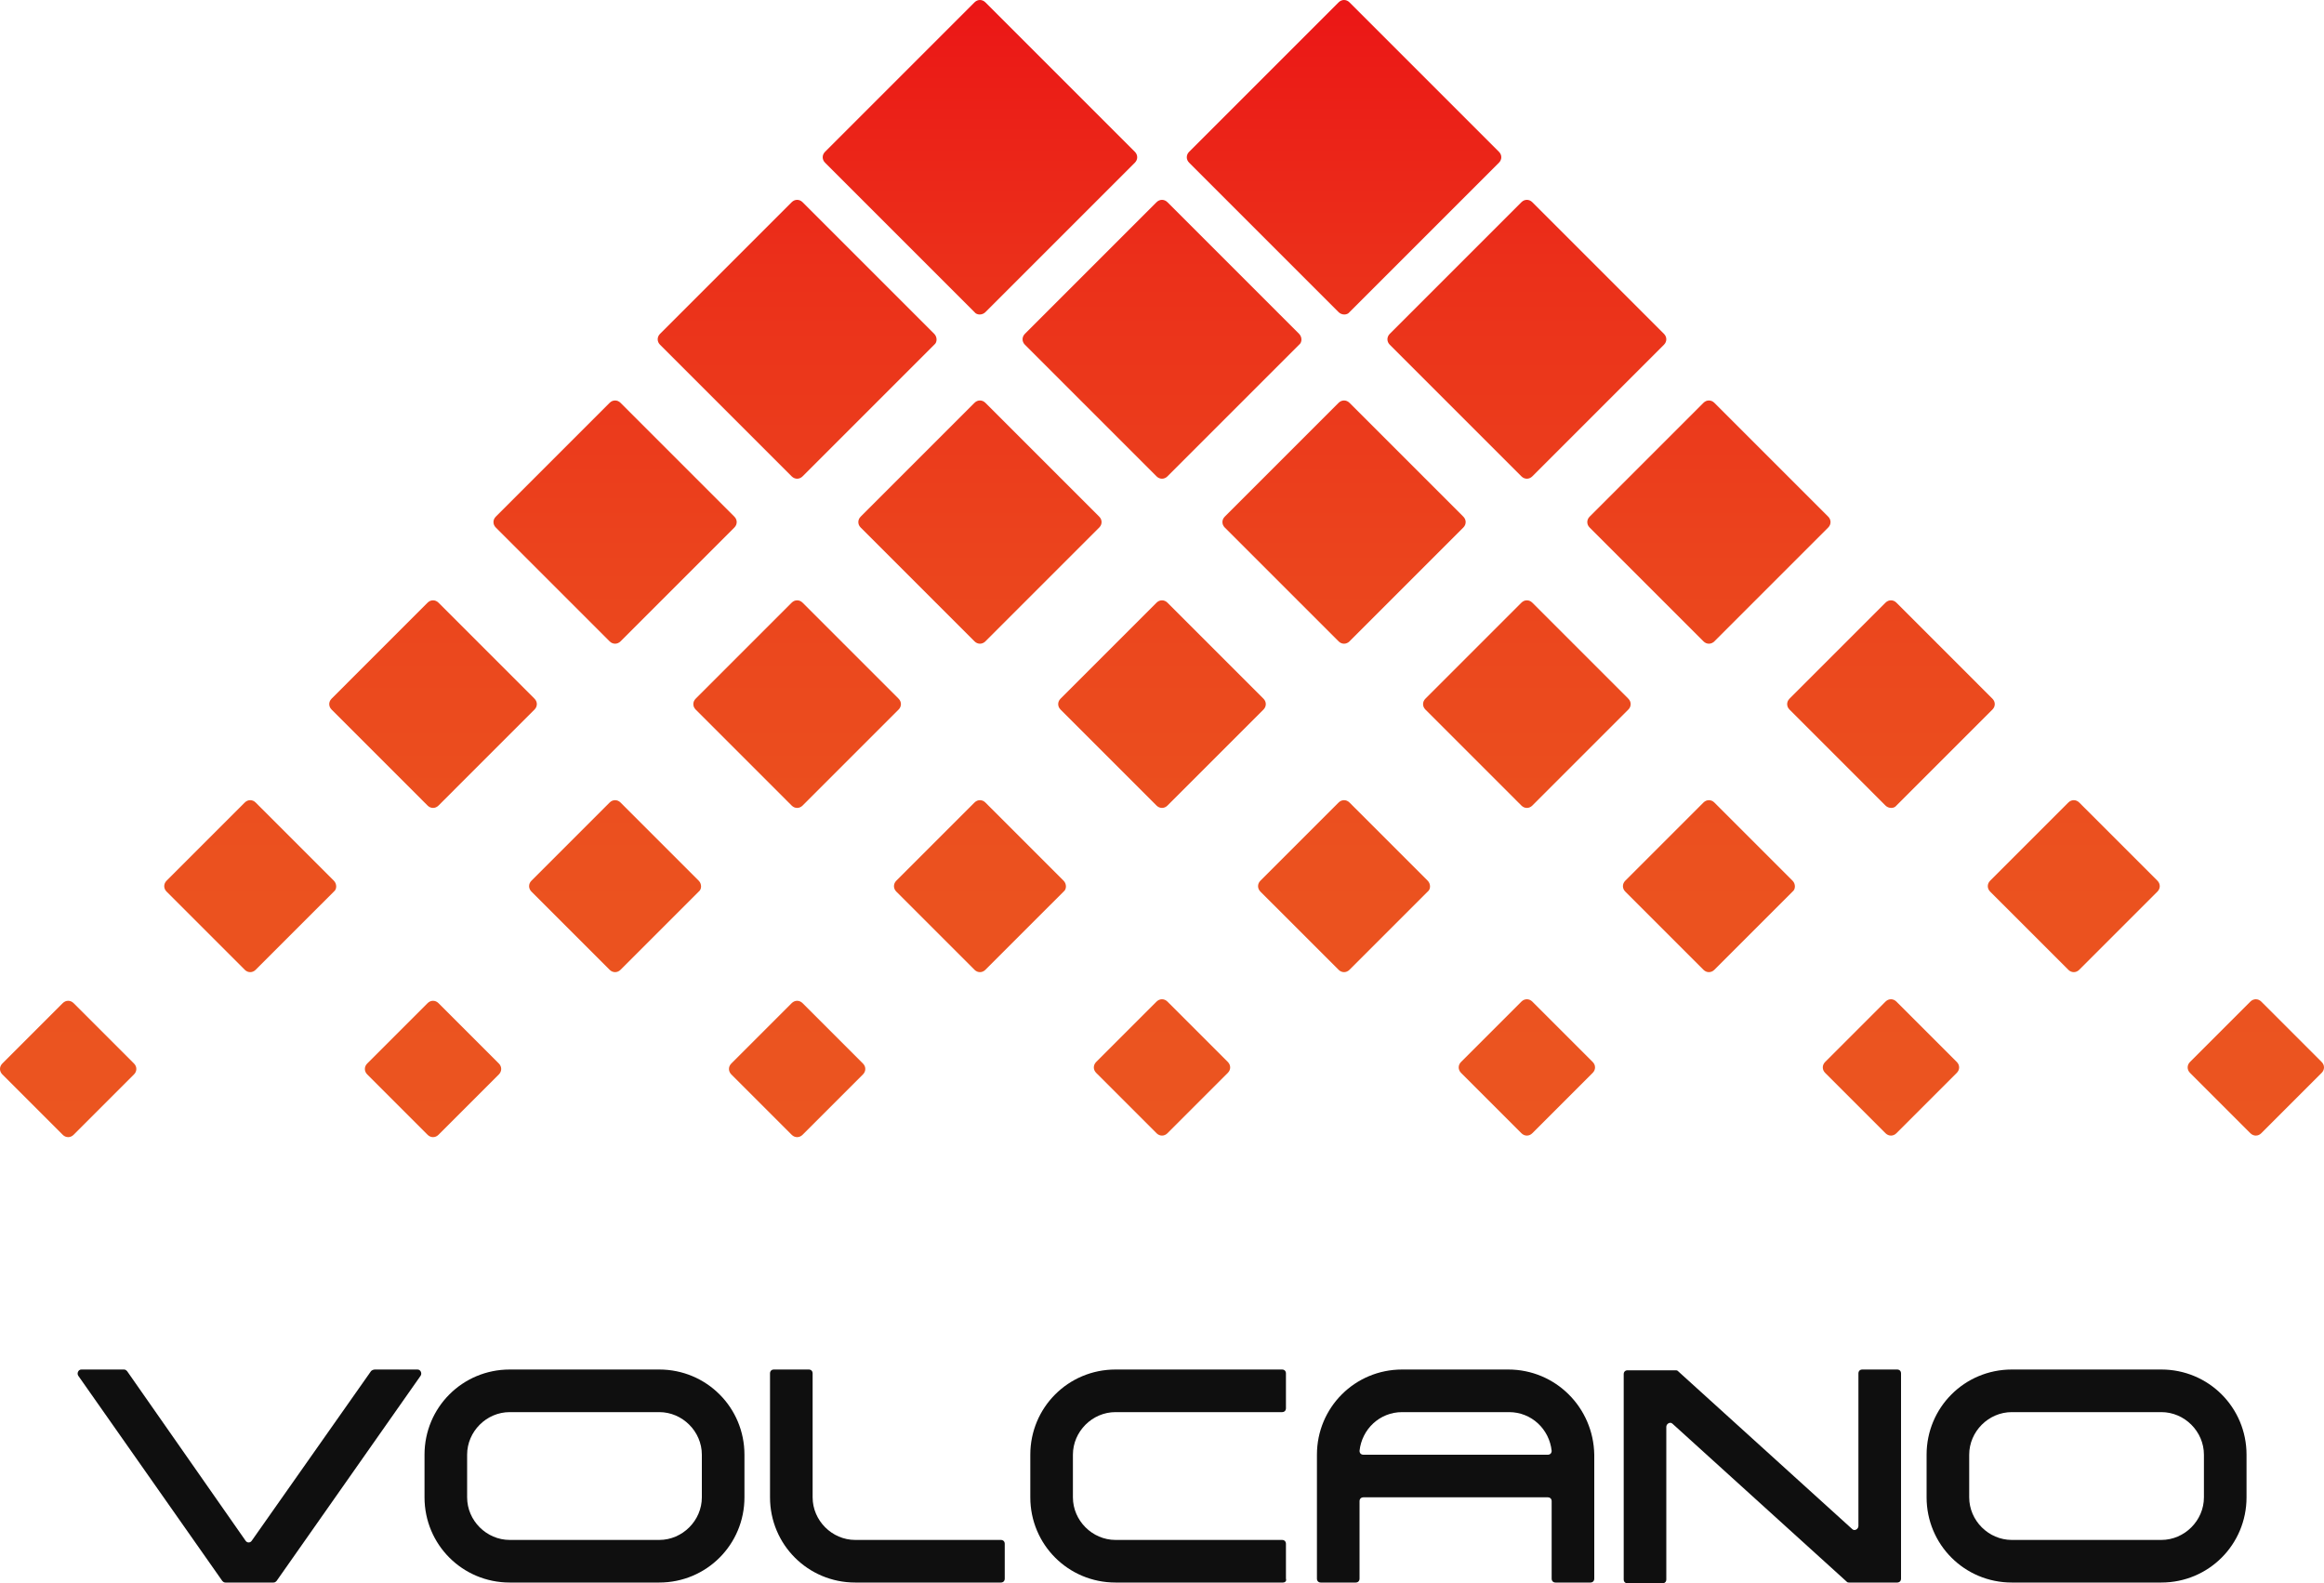
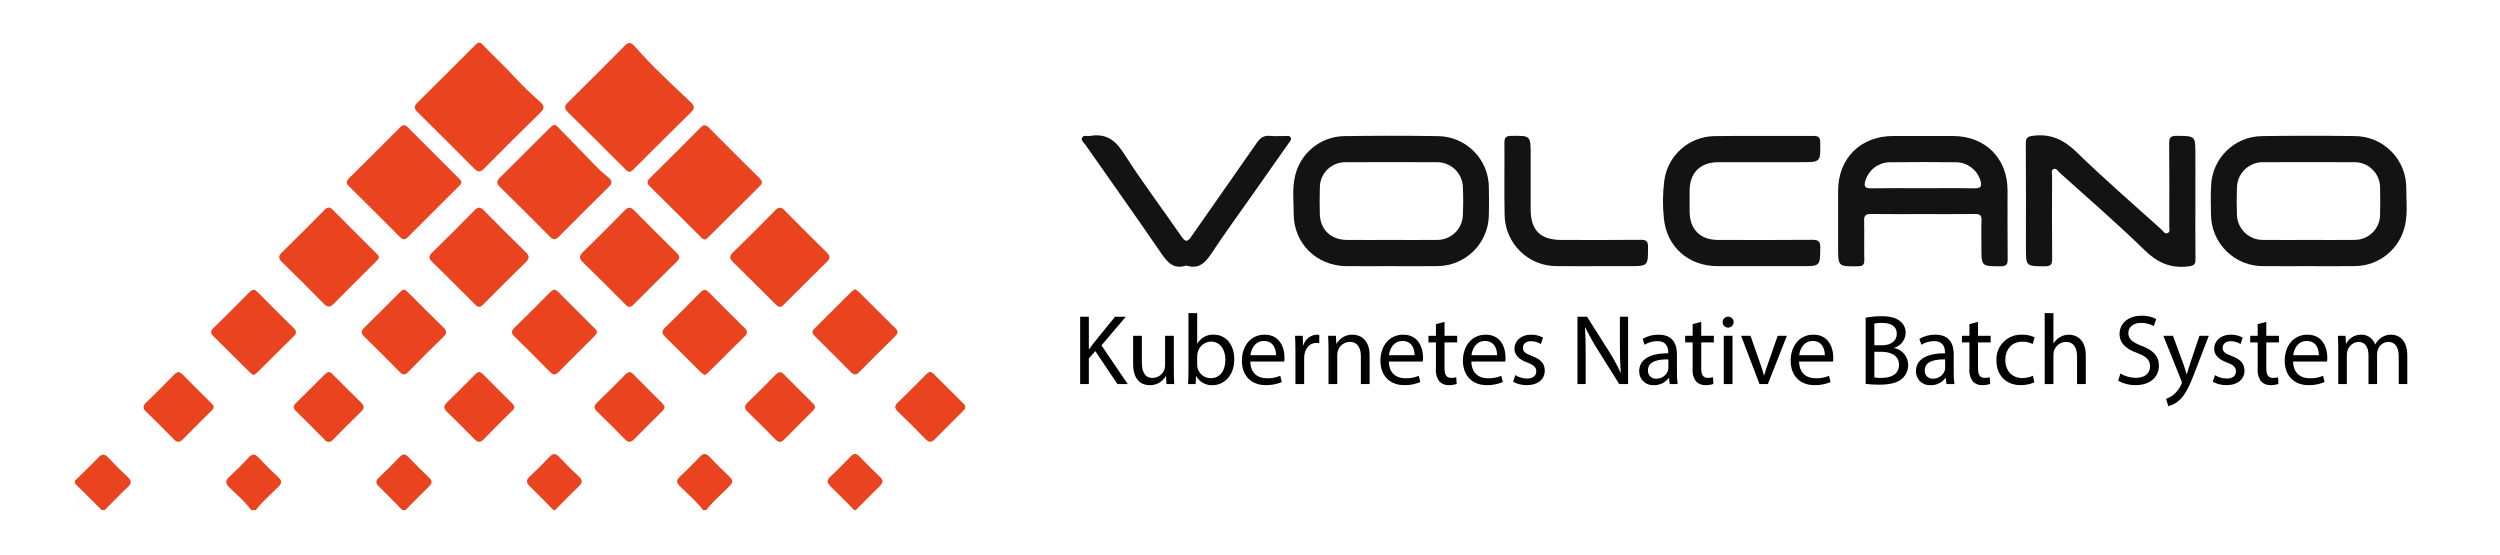
- <svg xmlns="http://www.w3.org/2000/svg" viewBox="0 0 300 204.3" xml:space="preserve">
-   <style type="text/css">
- 	.st0{fill:url(#SVGID_1_);}
- 	.st1{fill:#0F0F0F;}
- </style>
-   <g>
-     <g>
-       <linearGradient id="SVGID_1_" gradientUnits="userSpaceOnUse" x1="150" y1="146.771" x2="150" y2="1.818989e-12">
-         <stop offset="0" style="stop-color:#EB5520" />
-         <stop offset="0.247" style="stop-color:#EB511F" />
-         <stop offset="0.503" style="stop-color:#EB441D" />
-         <stop offset="0.763" style="stop-color:#EB301A" />
-         <stop offset="1" style="stop-color:#EB1616" />
-       </linearGradient>
-       <path class="st0" d="M125.8,40.3L106.5,21c-0.4-0.4-0.4-1,0-1.4l19.3-19.3c0.4-0.4,1-0.4,1.4,0l19.3,19.3c0.4,0.4,0.4,1,0,1.4     l-19.3,19.3C126.8,40.7,126.1,40.7,125.8,40.3z M120.6,43.1l-17-17c-0.4-0.4-1-0.4-1.4,0l-17,17c-0.4,0.4-0.4,1,0,1.4l17,17     c0.4,0.4,1,0.4,1.4,0l17-17C121,44.2,121,43.5,120.6,43.1z M167.7,43.1l-17-17c-0.4-0.4-1-0.4-1.4,0l-17,17c-0.4,0.4-0.4,1,0,1.4     l17,17c0.4,0.4,1,0.4,1.4,0l17-17C168.1,44.2,168.1,43.5,167.7,43.1z M94.8,66.7L80.1,52c-0.4-0.4-1-0.4-1.4,0L64,66.7     c-0.4,0.4-0.4,1,0,1.4l14.7,14.7c0.4,0.4,1,0.4,1.4,0l14.7-14.7C95.2,67.7,95.2,67.1,94.8,66.7z M141.9,66.7L127.2,52     c-0.4-0.4-1-0.4-1.4,0l-14.7,14.7c-0.4,0.4-0.4,1,0,1.4l14.7,14.7c0.4,0.4,1,0.4,1.4,0l14.7-14.7     C142.3,67.7,142.3,67.1,141.9,66.7z M188.9,66.7L174.2,52c-0.4-0.4-1-0.4-1.4,0l-14.7,14.7c-0.4,0.4-0.4,1,0,1.4l14.7,14.7     c0.4,0.4,1,0.4,1.4,0l14.7-14.7C189.3,67.7,189.3,67.1,188.9,66.7z M69,90.2L56.6,77.8c-0.4-0.4-1-0.4-1.4,0L42.8,90.2     c-0.4,0.4-0.4,1,0,1.4L55.2,104c0.4,0.4,1,0.4,1.4,0L69,91.6C69.4,91.2,69.4,90.6,69,90.2z M116,90.2l-12.4-12.4     c-0.4-0.4-1-0.4-1.4,0L89.8,90.2c-0.4,0.4-0.4,1,0,1.4l12.4,12.4c0.4,0.4,1,0.4,1.4,0L116,91.6C116.4,91.2,116.4,90.6,116,90.2z      M163.1,90.2l-12.4-12.4c-0.4-0.4-1-0.4-1.4,0l-12.4,12.4c-0.4,0.4-0.4,1,0,1.4l12.4,12.4c0.4,0.4,1,0.4,1.4,0l12.4-12.4     C163.5,91.2,163.5,90.6,163.1,90.2z M210.2,90.2l-12.4-12.4c-0.4-0.4-1-0.4-1.4,0L184,90.2c-0.4,0.4-0.4,1,0,1.4l12.4,12.4     c0.4,0.4,1,0.4,1.4,0l12.4-12.4C210.6,91.2,210.6,90.6,210.2,90.2z M43.1,113.7L33,103.6c-0.4-0.4-1-0.4-1.4,0l-10.1,10.1     c-0.4,0.4-0.4,1,0,1.4l10.1,10.1c0.4,0.4,1,0.4,1.4,0l10.1-10.1C43.5,114.8,43.5,114.1,43.1,113.7z M90.2,113.7l-10.1-10.1     c-0.4-0.4-1-0.4-1.4,0l-10.1,10.1c-0.4,0.4-0.4,1,0,1.4l10.1,10.1c0.4,0.4,1,0.4,1.4,0l10.1-10.1     C90.6,114.8,90.6,114.1,90.2,113.7z M137.3,113.7l-10.1-10.1c-0.4-0.4-1-0.4-1.4,0l-10.1,10.1c-0.4,0.4-0.4,1,0,1.4l10.1,10.1     c0.4,0.4,1,0.4,1.4,0l10.1-10.1C137.7,114.8,137.7,114.1,137.3,113.7z M184.3,113.7l-10.1-10.1c-0.4-0.4-1-0.4-1.4,0l-10.1,10.1     c-0.4,0.4-0.4,1,0,1.4l10.1,10.1c0.4,0.4,1,0.4,1.4,0l10.1-10.1C184.7,114.8,184.7,114.1,184.3,113.7z M231.4,113.7l-10.1-10.1     c-0.4-0.4-1-0.4-1.4,0l-10.1,10.1c-0.4,0.4-0.4,1,0,1.4l10.1,10.1c0.4,0.4,1,0.4,1.4,0l10.1-10.1     C231.8,114.8,231.8,114.1,231.4,113.7z M17.3,137.3l-7.8-7.8c-0.4-0.4-1-0.4-1.4,0l-7.8,7.8c-0.4,0.4-0.4,1,0,1.4l7.8,7.8     c0.4,0.4,1,0.4,1.4,0l7.8-7.8C17.7,138.3,17.7,137.7,17.3,137.3z M64.4,137.3l-7.8-7.8c-0.4-0.4-1-0.4-1.4,0l-7.8,7.8     c-0.4,0.4-0.4,1,0,1.4l7.8,7.8c0.4,0.4,1,0.4,1.4,0l7.8-7.8C64.8,138.3,64.8,137.7,64.4,137.3z M111.4,137.3l-7.8-7.8     c-0.4-0.4-1-0.4-1.4,0l-7.8,7.8c-0.4,0.4-0.4,1,0,1.4l7.8,7.8c0.4,0.4,1,0.4,1.4,0l7.8-7.8C111.8,138.3,111.8,137.7,111.4,137.3z      M158.5,137.1l-7.8-7.8c-0.4-0.4-1-0.4-1.4,0l-7.8,7.8c-0.4,0.4-0.4,1,0,1.4l7.8,7.8c0.4,0.4,1,0.4,1.4,0l7.8-7.8     C158.9,138.1,158.9,137.5,158.5,137.1z M205.6,137.1l-7.8-7.8c-0.4-0.4-1-0.4-1.4,0l-7.8,7.8c-0.4,0.4-0.4,1,0,1.4l7.8,7.8     c0.4,0.4,1,0.4,1.4,0l7.8-7.8C206,138.1,206,137.5,205.6,137.1z M252.6,137.1l-7.8-7.8c-0.4-0.4-1-0.4-1.4,0l-7.8,7.8     c-0.4,0.4-0.4,1,0,1.4l7.8,7.8c0.4,0.4,1,0.4,1.4,0l7.8-7.8C253,138.1,253,137.5,252.6,137.1z M174.2,40.3L193.5,21     c0.4-0.4,0.4-1,0-1.4L174.2,0.3c-0.4-0.4-1-0.4-1.4,0l-19.3,19.3c-0.4,0.4-0.4,1,0,1.4l19.3,19.3     C173.2,40.7,173.9,40.7,174.2,40.3z M197.8,61.5l17-17c0.4-0.4,0.4-1,0-1.4l-17-17c-0.4-0.4-1-0.4-1.4,0l-17,17     c-0.4,0.4-0.4,1,0,1.4l17,17C196.8,61.9,197.4,61.9,197.8,61.5z M221.3,82.8L236,68.1c0.4-0.4,0.4-1,0-1.4L221.3,52     c-0.4-0.4-1-0.4-1.4,0l-14.7,14.7c-0.4,0.4-0.4,1,0,1.4l14.7,14.7C220.3,83.2,220.9,83.2,221.3,82.8z M244.8,104l12.4-12.4     c0.4-0.4,0.4-1,0-1.4l-12.4-12.4c-0.4-0.4-1-0.4-1.4,0L231,90.2c-0.4,0.4-0.4,1,0,1.4l12.4,12.4     C243.8,104.4,244.5,104.4,244.8,104z M268.4,125.2l10.1-10.1c0.4-0.4,0.4-1,0-1.4l-10.1-10.1c-0.4-0.4-1-0.4-1.4,0l-10.1,10.1     c-0.4,0.4-0.4,1,0,1.4l10.1,10.1C267.4,125.6,268,125.6,268.4,125.2z M291.9,146.3l7.8-7.8c0.4-0.4,0.4-1,0-1.4l-7.8-7.8     c-0.4-0.4-1-0.4-1.4,0l-7.8,7.8c-0.4,0.4-0.4,1,0,1.4l7.8,7.8C290.9,146.7,291.5,146.7,291.9,146.3z" />
-       <g>
-         <g>
-           <g>
-             <path class="st1" d="M85.1,204.3H65.8c-6.1,0-11-4.9-11-11v-5.5c0-6.1,4.9-11,11-11h19.3c6.1,0,11,4.9,11,11v5.5        C96.1,199.4,91.2,204.3,85.1,204.3z M65.8,182.3c-3,0-5.5,2.5-5.5,5.5v5.5c0,3,2.5,5.5,5.5,5.5h19.3c3,0,5.5-2.5,5.5-5.5v-5.5        c0-3-2.5-5.5-5.5-5.5H65.8z" />
-           </g>
-           <g>
-             <path class="st1" d="M129.2,204.3h-18.8c-6.1,0-11-4.9-11-11v-16c0-0.3,0.2-0.5,0.5-0.5h4.5c0.3,0,0.5,0.2,0.5,0.5v16        c0,3,2.5,5.5,5.5,5.5h18.8c0.3,0,0.5,0.2,0.5,0.5v4.5C129.7,204.1,129.5,204.3,129.2,204.3z" />
-           </g>
-           <g>
-             <path class="st1" d="M47.9,177l-15.4,21.9c-0.2,0.3-0.6,0.3-0.8,0L16.4,177c-0.1-0.1-0.2-0.2-0.4-0.2h-5.5        c-0.4,0-0.6,0.5-0.4,0.8l18.6,26.5c0.1,0.1,0.2,0.2,0.4,0.2h6.2c0.2,0,0.3-0.1,0.4-0.2l18.6-26.5c0.2-0.3,0-0.8-0.4-0.8h-5.5        C48.2,176.8,48,176.9,47.9,177z" />
-           </g>
-           <g>
-             <path class="st1" d="M279,204.3h-19.3c-6.1,0-11-4.9-11-11v-5.5c0-6.1,4.9-11,11-11H279c6.1,0,11,4.9,11,11v5.5        C290,199.4,285.1,204.3,279,204.3z M259.7,182.3c-3,0-5.5,2.5-5.5,5.5v5.5c0,3,2.5,5.5,5.5,5.5H279c3,0,5.5-2.5,5.5-5.5v-5.5        c0-3-2.5-5.5-5.5-5.5H259.7z" />
-           </g>
-           <g>
-             <path class="st1" d="M165.6,204.3H144c-6.1,0-11-4.9-11-11v-5.5c0-6.1,4.9-11,11-11h21.5c0.3,0,0.5,0.2,0.5,0.5v4.5        c0,0.3-0.2,0.5-0.5,0.5H144c-3,0-5.5,2.5-5.5,5.5v5.5c0,3,2.5,5.5,5.5,5.5h21.5c0.3,0,0.5,0.2,0.5,0.5v4.5        C166.1,204.1,165.9,204.3,165.6,204.3z" />
-           </g>
-           <g>
-             <path class="st1" d="M194.7,176.8H181c-6.1,0-11,4.9-11,11v16c0,0.3,0.2,0.5,0.5,0.5h4.5c0.3,0,0.5-0.2,0.5-0.5v-10        c0-0.3,0.2-0.5,0.5-0.5h23.8c0.3,0,0.5,0.2,0.5,0.5v10c0,0.3,0.2,0.5,0.5,0.5h4.5c0.3,0,0.5-0.2,0.5-0.5v-16        C205.7,181.7,200.8,176.8,194.7,176.8z M176,187.8c-0.3,0-0.5-0.2-0.5-0.5c0.3-2.8,2.6-5,5.5-5h13.8c2.9,0,5.2,2.2,5.5,5        c0,0.3-0.2,0.5-0.5,0.5H176z" />
-           </g>
-           <g>
-             <path class="st1" d="M239.9,177.3V197c0,0.4-0.5,0.7-0.8,0.4l-22.5-20.4c-0.1-0.1-0.2-0.1-0.3-0.1h-6.2        c-0.3,0-0.5,0.2-0.5,0.5v26.5c0,0.3,0.2,0.5,0.5,0.5h4.5c0.3,0,0.5-0.2,0.5-0.5v-19.7c0-0.4,0.5-0.7,0.8-0.4l22.5,20.4        c0.1,0.1,0.2,0.1,0.3,0.1h6.2c0.3,0,0.5-0.2,0.5-0.5v-26.5c0-0.3-0.2-0.5-0.5-0.5h-4.5C240.1,176.8,239.9,177,239.9,177.3z" />
-           </g>
-         </g>
-       </g>
-     </g>
-   </g>
+ <svg xmlns="http://www.w3.org/2000/svg" data-name="Layer 1" viewBox="0 0 792 175.814">
+   <defs>
+     <style>.cls-1{fill:#ea431f;}.cls-2{fill:#fdfdfd;}.cls-3{fill:#131313;}</style>
+   </defs>
+   <path class="cls-1" d="M127.45,161.599c-2.465-2.506-4.885-5.058-7.416-7.495-1.095-1.054-1.064-1.784.011-2.804,2.258-2.14,4.458-4.344,6.612-6.588.968-1.008,1.697-.974,2.647.01,2.161,2.238,4.356,4.447,6.615,6.586,1.097,1.039,1.045,1.795-.023,2.822-2.535,2.439-4.978,4.973-7.458,7.468Z" />
+   <path class="cls-1" d="M222.732,161.599c-2.103-2.807-4.811-5.038-7.274-7.497-1.21-1.209-1.273-2.003 0-3.176,2.163-1.994,4.231-4.096,6.258-6.228,1.098-1.155,1.95-1.15,3.048.004q3.126,3.287,6.426,6.408c1.098,1.037,1.027,1.766-.014,2.817-2.509,2.533-5.246,4.851-7.457,7.672Z" />
+   <path class="cls-1" d="M79.563,161.599c-1.935-2.746-4.56-4.845-6.91-7.193-1.303-1.302-1.304-2.171.032-3.399,2.107-1.936,4.145-3.96,6.081-6.066,1.203-1.309,2.04-1.171,3.183.054q3.012,3.228,6.254,6.241c1.201,1.119,1.074,1.886-.033,3.004-2.401,2.427-5.064,4.606-7.127,7.359Z" />
+   <path class="cls-1" d="M23.776,152.25c2.443-2.405,4.938-4.76,7.307-7.236,1.14-1.192,1.962-1.405,3.179-.085,1.991,2.161,4.08,4.242,6.245,6.229,1.313,1.205,1.139,2.034-.067,3.176-2.49,2.357-4.862,4.836-7.283,7.265h-.987l-8.393-8.365Z" />
+   <path class="cls-1" d="M270.62,161.599c-2.469-2.488-4.896-5.02-7.427-7.443-1.184-1.133-1.408-1.98-.088-3.2,2.223-2.054,4.334-4.231,6.44-6.406.954-.986,1.724-.971,2.673.006,2.166,2.231,4.359,4.439,6.61,6.584,1.126,1.073.904,1.859-.108,2.843-2.573,2.501-5.076,5.073-7.607,7.616Z" />
+   <path class="cls-1" d="M175.338,161.599c-2.466-2.49-4.888-5.025-7.418-7.449-1.185-1.136-1.406-1.983-.085-3.199,2.166-1.994,4.243-4.092,6.262-6.235,1.111-1.178,1.939-1.138,3.031.016,2.024,2.139,4.097,4.241,6.263,6.235,1.336,1.23,1.054,2.079-.116,3.198-2.534,2.424-4.968,4.951-7.443,7.436Z" />
+   <path class="cls-2" d="M23.776,153.234l8.393,8.365c-2.468,0-4.938-.05-7.404.027-.86.027-1.042-.154-1.015-1.012C23.826,158.156,23.776,155.694,23.776,153.234Z" />
+   <path class="cls-3" d="M731.189,84.316c-4.686.001-9.372.035-14.057-.006a16.424,16.424,0,0,1-16.686-16.183c-.103-3.11-.125-6.232.035-9.338A16.3,16.3,0,0,1,716.647,43.118q14.67-.211,29.346-.007a16.368,16.368,0,0,1,16.317,16.544c-.006,3.838.463,7.708-.35,11.516a16.384,16.384,0,0,1-15.974,13.131C741.054,84.374,736.121,84.316,731.189,84.316Zm.28-8.304c4.763,0,9.527.047,14.29-.013a8.038,8.038,0,0,0,8.256-8.219q.089-4.05 0-8.104a8.086,8.086,0,0,0-8.452-8.291q-14.166-.054-28.333-.001a8.212,8.212,0,0,0-8.57,8.243c-.107,2.697-.101,5.405-.002,8.103a8.193,8.193,0,0,0,8.521,8.273C721.941,76.05,726.705,76.014,731.468,76.013Z" />
+   <path class="cls-3" d="M440.601,84.317c-4.686.001-9.371.034-14.056-.006-9.507-.08-16.723-7.218-16.708-16.637.006-3.838-.482-7.714.354-11.514A16.26,16.26,0,0,1,425.983,43.118c9.862-.134,19.73-.158,29.592.008a16.306,16.306,0,0,1,16.097,16.245c.061,2.948.073,5.901-.003,8.848a16.401,16.401,0,0,1-16.271,16.082C450.467,84.382,445.533,84.316,440.601,84.317Zm.091-8.303c4.772,0,9.545.039,14.317-.011a8.119,8.119,0,0,0,8.436-8.114c.127-2.783.127-5.58,0-8.363a8.151,8.151,0,0,0-8.433-8.137q-14.316-.062-28.633.003a8.022,8.022,0,0,0-8.25,8.006c-.089,2.786-.076,5.577-.011,8.364.115,4.945,3.474,8.2,8.505,8.244C431.312,76.048,436.003,76.015,440.693,76.013Z" />
+   <path class="cls-3" d="M609.224,67.821c-5.512,0-11.024.043-16.536-.027-1.584-.02-2.177.451-2.136,2.098.101,4.098-.026,8.201.064,12.299.034,1.541-.317,2.153-2.026,2.17-6.277.064-6.277.13-6.277-6.063 0-5.986-.021-11.972.005-17.958.045-10.239,7.124-17.238,17.43-17.256q9.502-.016,19.004.001c10.163.027,17.215,7.04,17.238,17.145.017,7.298-.044,14.597.039,21.894.019,1.7-.453,2.24-2.209,2.236-6.111-.011-6.111.057-6.111-5.991-0-2.87-.07-5.742.028-8.609.052-1.514-.48-1.986-1.979-1.967C620.249,67.863,614.736,67.821,609.224,67.821Zm-.176-8.194c5.501,0,11.003-.072,16.501.037,2.104.042,2.377-.807,1.84-2.518a8.166,8.166,0,0,0-7.513-5.739q-10.712-.124-21.427.003a8.161,8.161,0,0,0-7.474,5.774c-.594,1.817-.215,2.512,1.818,2.476C598.21,59.565,603.63,59.628,609.048,59.628Z" />
+   <path class="cls-3" d="M695.501,63.673c-0,6.148-.048,12.297.031,18.445.022,1.702-.557,2.068-2.237,2.275-5.623.693-9.828-1.165-13.927-5.173-8.682-8.489-17.91-16.424-26.929-24.569-.521-.471-.976-1.394-1.754-1.134-1.012.339-.579,1.409-.581,2.161-.029,8.772-.062,17.544.017,26.314.016,1.813-.493,2.391-2.366,2.374-5.939-.054-5.94.024-5.94-5.863,0-10.985.043-21.97-.041-32.955-.015-1.903.507-2.327,2.443-2.556,5.585-.661,9.656,1.312,13.67,5.221,8.7,8.472,17.91,16.425,26.936,24.562.544.49.981,1.568,1.974,1.019.769-.426.422-1.345.424-2.047.019-8.772.06-17.544-.027-26.314-.018-1.794.412-2.411,2.316-2.397,5.991.046,5.992-.035,5.992,5.881Q695.501,56.294,695.501,63.673Z" />
+   <path class="cls-3" d="M558.614,84.318c-4.852-0-9.703.019-14.555-.004-9.171-.043-16.058-6.093-16.94-15.15a51.202,51.202,0,0,1,.105-11.777,16.264,16.264,0,0,1,15.981-14.267c10.442-.139,20.887-.008,31.33-.066,1.627-.009,2.097.536,2.119,2.129.086,6.193.138,6.193-6.122,6.193q-13.075,0-26.15.003c-5.708.008-9.067,3.317-9.11,8.954q-.025,3.319-.001,6.639c.034,5.7,3.324,9.027,9.003,9.038,9.95.021,19.9.052,29.85-.034,1.909-.017,2.571.44,2.544,2.455-.078,5.886.013,5.888-5.966,5.888Q564.658,84.319,558.614,84.318Z" />
+   <path class="cls-1" d="M199.491,54.399c-.772.046-1.15-.549-1.604-1-5.995-5.963-11.962-11.952-17.995-17.877-1.131-1.111-1.202-1.863-.04-3.006q9.116-8.969,18.105-18.066c1.187-1.202,1.98-1.029,3.009.111,2.13,2.361,4.265,4.725,6.526,6.96q5.58,5.518,11.337,10.856c1.24,1.156,1.305,1.992.058,3.214-6.037,5.919-12.005,11.909-18.002,17.87C200.485,53.86,200.136,54.352,199.491,54.399Z" />
+   <path class="cls-1" d="M151.747,13.511c.658.004,1.023.49,1.41.894,3.397,3.547,7.032,6.855,10.32,10.52a107.682,107.682,0,0,0,7.778,7.484c1.274,1.161,1.241,1.975.007,3.182Q162.205,44.455,153.298,53.47c-1.156,1.168-1.932,1.076-3.036-.037q-8.925-8.997-17.956-17.888c-1.096-1.08-1.274-1.853-.08-3.027,6.083-5.979,12.098-12.029,18.14-18.049C150.766,14.071,151.113,13.58,151.747,13.511Z" />
+   <path class="cls-3" d="M375.787,84.116c-3.882,1.283-5.86-.86-7.894-3.839C359.988,68.7,351.833,57.292,343.802,45.799c-.471-.674-1.543-1.315-.917-2.307.503-.797,1.526-.272,2.305-.412,4.921-.887,7.983,1.058,10.717,5.342,5.774,9.043,12.275,17.623,18.363,26.471,1.341,1.949,1.971,1.726,3.206-.058,6.862-9.909,13.862-19.723,20.715-29.638,1.109-1.604,2.272-2.35,4.222-2.146,1.546.162,3.123.013,4.686.043.624.012,1.407-.261,1.785.469.367.71-.235,1.227-.598,1.745Q402.71,53.263,397.116,61.206c-4.431,6.306-8.998,12.523-13.232,18.959C381.863,83.237,379.786,85.415,375.787,84.116Z" />
+   <path class="cls-1" d="M175.695,39.591c.757.142,1.182.794,1.685,1.31,4.057,4.162,8.079,8.357,12.154,12.502,1.023,1.04,2.188,1.943,3.303,2.891,1.103.938,1.152,1.806.075,2.867q-7.983,7.867-15.882,15.817c-1.051,1.06-1.782,1.064-2.836-0Q166.308,67.015,158.312,59.16c-1.075-1.059-.991-1.85.043-2.871,5.317-5.246,10.59-10.536,15.884-15.805C174.639,40.086,174.997,39.6,175.695,39.591Z" />
+   <path class="cls-1" d="M146.158,57.506a1.682,1.682,0,0,1-.708,1.409q-8.108,8.086-16.211,16.175c-.858.862-1.519,1.022-2.455.08q-8.072-8.121-16.227-16.159c-1.047-1.029-.827-1.711.102-2.629q8.058-7.961,16.042-15.997c.863-.869,1.535-1.016,2.463-.084,5.44,5.472,10.915,10.908,16.37,16.365A6.179,6.179,0,0,1,146.158,57.506Z" />
+   <path class="cls-1" d="M223.461,75.887a2.037,2.037,0,0,1-1.546-.893c-5.354-5.325-10.683-10.676-16.069-15.969-1.028-1.01-.886-1.684.066-2.624q8.064-7.955,16.037-16c1.009-1.019,1.692-.895,2.638.059q7.975,8.043,16.035,16.002c.843.835,1.093,1.492.127,2.445-5.493,5.419-10.944,10.879-16.417,16.317A7.285,7.285,0,0,1,223.461,75.887Z" />
+   <path class="cls-3" d="M506.091,84.318c-4.272-.001-8.545.038-12.817-.009A16.451,16.451,0,0,1,476.66,68.033c-.158-7.613-.001-15.232-.061-22.848-.012-1.578.468-2.119,2.107-2.141,6.209-.083,6.208-.14,6.208,6.086q0,8.599.001,17.198c.003,6.647,3.08,9.684,9.82,9.687,8.381.004,16.761.047,25.141-.037,1.74-.017,2.213.516,2.217,2.216.012,6.124.073,6.124-6.142,6.124Q511.02,84.319,506.091,84.318Z" />
+   <path class="cls-1" d="M120.009,81.481c-.022.652-.523,1-.919,1.397-4.469,4.466-8.97,8.901-13.406,13.399-1.117,1.133-1.922,1.148-3.052-.003q-6.554-6.673-13.247-13.208c-1.088-1.064-1.341-1.859-.139-3.037q6.861-6.715,13.598-13.555c.988-.999,1.686-.918,2.644.052,4.496,4.554,9.05,9.052,13.577,13.577C119.462,80.499,119.974,80.832,120.009,81.481Z" />
+   <path class="cls-1" d="M199.33,97.222c-.632-.07-.982-.553-1.385-.954-4.419-4.401-8.801-8.838-13.274-13.183-1.242-1.206-1.225-2.028-.003-3.22q6.697-6.531,13.246-13.213c1.132-1.155,1.887-1.131,3.012.017q6.632,6.769,13.417,13.389c1.045,1.023,1.158,1.747.061,2.82-4.575,4.476-9.085,9.018-13.619,13.536A1.946,1.946,0,0,1,199.33,97.222Z" />
+   <path class="cls-1" d="M246.942,97.21c-.633-.07-.987-.553-1.388-.952-4.422-4.397-8.805-8.834-13.279-13.179-1.232-1.196-1.235-1.976.007-3.18q6.717-6.51,13.252-13.205c1.098-1.119,1.846-1.248,3.007-.063,4.42,4.513,8.911,8.959,13.415,13.39,1.03,1.014,1.133,1.803.051,2.865-4.566,4.484-9.079,9.022-13.616,13.535C247.99,96.821,247.613,97.293,246.942,97.21Z" />
+   <path class="cls-1" d="M151.864,97.228c-.651.007-1.03-.446-1.435-.85-4.535-4.516-9.042-9.06-13.621-13.531-1.117-1.09-.947-1.798.082-2.807q6.77-6.631,13.416-13.387c1.146-1.171,1.895-1.112,3.008.021q6.551,6.675,13.248,13.207c1.24,1.209,1.182,2.034-.038,3.22-4.47,4.347-8.853,8.783-13.27,13.184C152.851,96.685,152.5,97.167,151.864,97.228Z" />
+   <path class="cls-1" d="M80.345,118.857a10.735,10.735,0,0,1-1.223-.904c-3.845-3.812-7.653-7.66-11.524-11.445-1.026-1.003-.869-1.705.08-2.635q5.712-5.598,11.325-11.295c.963-.978,1.671-1.005,2.649-.009q5.606,5.703,11.324,11.296c.946.927,1.132,1.634.103,2.642-3.869,3.787-7.681,7.632-11.526,11.442A11.233,11.233,0,0,1,80.345,118.857Z" />
+   <path class="cls-1" d="M270.872,91.617a9.62,9.62,0,0,1,1.217.874c3.845,3.813,7.653,7.664,11.524,11.45,1.024,1.002.88,1.707-.072,2.639q-5.715,5.597-11.333,11.293c-.961.976-1.671,1.014-2.649.021-3.8-3.857-7.65-7.666-11.499-11.475-.771-.763-.963-1.428-.102-2.278,3.969-3.921,7.907-7.873,11.869-11.802A7.492,7.492,0,0,1,270.872,91.617Z" />
+   <path class="cls-1" d="M189.1,105.526a9.582,9.582,0,0,1-.785.983c-3.77,3.772-7.58,7.503-11.31,11.313-1.071,1.094-1.8,1.003-2.826-.044q-5.513-5.624-11.157-11.119c-1.04-1.014-1.166-1.738-.058-2.815,3.824-3.716,7.58-7.503,11.335-11.289.829-.836,1.526-1.096,2.473-.139,3.868,3.905,7.777,7.769,11.665,11.654A1.623,1.623,0,0,1,189.1,105.526Z" />
+   <path class="cls-1" d="M223.226,118.86a12.866,12.866,0,0,1-1.204-.935c-3.788-3.758-7.54-7.554-11.36-11.28-1.08-1.053-1.034-1.816.022-2.847q5.638-5.507,11.156-11.135c1.062-1.088,1.781-1.046,2.822.018,3.673,3.756,7.409,7.452,11.154,11.138.912.898,1.201,1.646.158,2.671-3.866,3.797-7.685,7.641-11.533,11.455A11.577,11.577,0,0,1,223.226,118.86Z" />
+   <path class="cls-1" d="M128.263,91.784c.313.261.774.591,1.171.986,3.669,3.645,7.298,7.331,11.007,10.935,1.137,1.105,1.188,1.896.021,3.028q-5.658,5.485-11.165,11.125c-.965.982-1.648,1.019-2.632.016q-5.608-5.71-11.336-11.302c-.972-.953-1.01-1.698-.022-2.668,3.866-3.796,7.684-7.64,11.523-11.464A1.585,1.585,0,0,1,128.263,91.784Z" />
+   <path class="cls-1" d="M305.798,129.067c-.101.714-.663,1.106-1.119,1.563-2.78,2.782-5.607,5.519-8.334,8.351-1.15,1.195-1.996,1.346-3.223.06-2.827-2.962-5.745-5.843-8.703-8.675-1.094-1.047-1.066-1.782,0-2.812,3.005-2.903,5.942-5.877,8.889-8.84.765-.769,1.452-1.31,2.46-.289,3.108,3.148,6.256,6.258,9.387,9.383A1.576,1.576,0,0,1,305.798,129.067Z" />
+   <path class="cls-1" d="M258.23,129.207a8.484,8.484,0,0,1-.761.981c-3.006,3.018-6.054,5.996-9.029,9.044-1.08,1.107-1.881.909-2.869-.1-2.867-2.926-5.758-5.83-8.709-8.67-1.184-1.14-1.038-1.954.086-3.033,2.953-2.838,5.838-5.748,8.705-8.672.879-.896,1.587-1.285,2.641-.208,3.037,3.103,6.139,6.142,9.208,9.214A1.784,1.784,0,0,1,258.23,129.207Z" />
+   <path class="cls-1" d="M210.554,128.792a2.539,2.539,0,0,1-1.049,1.756c-2.84,2.838-5.716,5.642-8.514,8.521-1.075,1.106-1.902,1.257-3.052.066q-4.266-4.422-8.708-8.672c-1.173-1.117-1.16-1.884.001-2.993,2.961-2.831,5.834-5.754,8.717-8.664.83-.838,1.531-1.428,2.636-.298,3.035,3.105,6.143,6.14,9.205,9.219A7.265,7.265,0,0,1,210.554,128.792Z" />
+   <path class="cls-1" d="M162.943,128.678a1.857,1.857,0,0,1-.837,1.599c-2.955,2.953-5.957,5.861-8.854,8.869-1.173,1.218-1.987.974-3.042-.11q-4.199-4.314-8.53-8.499c-1.095-1.058-1.312-1.868-.096-3.032,3.018-2.888,5.952-5.864,8.885-8.838.81-.821,1.489-1.178,2.457-.197,3.105,3.15,6.258,6.253,9.383,9.384A6.807,6.807,0,0,1,162.943,128.678Z" />
+   <path class="cls-1" d="M103.935,117.831a2.065,2.065,0,0,1,1.578.902c2.965,2.944,5.897,5.923,8.899,8.83,1.079,1.045,1.017,1.846-.026,2.861q-4.493,4.37-8.883,8.846a1.609,1.609,0,0,1-2.692-.006q-4.483-4.555-9.049-9.027c-.865-.847-1.045-1.53-.101-2.453,3.103-3.038,6.156-6.127,9.242-9.183A8.11,8.11,0,0,1,103.935,117.831Z" />
+   <path class="cls-1" d="M67.678,129.035c-.057.636-.571.964-.967,1.36-2.895,2.897-5.84,5.746-8.682,8.694-1.12,1.162-1.933,1.145-3.039.003-2.851-2.94-5.761-5.824-8.7-8.677-1.047-1.016-1.113-1.805-.029-2.854q4.503-4.357,8.878-8.845c.911-.931,1.629-1.178,2.648-.138,3.038,3.101,6.137,6.142,9.205,9.214C67.333,128.134,67.736,128.462,67.678,129.035Z" />
+   <path d="M342.191,100.347h2.752v10.282h.099c.56-.827,1.151-1.571,1.684-2.267l6.516-8.015h3.411l-7.712,9.066,8.325,12.264H353.999l-7.009-10.462-2.046,2.338v8.124h-2.752Z" />
+   <path d="M371.87,117.489c0,1.605.052,2.979.126,4.189h-2.459l-.148-2.503H369.311a5.717,5.717,0,0,1-5.066,2.851c-2.395,0-5.271-1.343-5.271-6.708v-8.945h2.769v8.456c0,2.915.909,4.9,3.421,4.9a4.052,4.052,0,0,0,3.683-2.555,4.286,4.286,0,0,0,.253-1.427v-9.375h2.77Z" />
+   <path d="M376.375,121.677c.074-1.051.126-2.587.126-3.947v-18.522H379.269v9.621h.063a5.663,5.663,0,0,1,5.219-2.805c3.803,0,6.475,3.16,6.46,7.794,0,5.49-3.478,8.207-6.892,8.207a5.519,5.519,0,0,1-5.128-2.864H378.917l-.141,2.516Zm2.894-6.134a4.428,4.428,0,0,0,.115,1.008,4.288,4.288,0,0,0,4.174,3.258c2.928,0,4.648-2.37,4.648-5.884,0-3.077-1.59-5.711-4.567-5.711a4.433,4.433,0,0,0-4.211,3.422,4.573,4.573,0,0,0-.16,1.157Z" />
+   <path d="M396.102,114.528c.055,3.762,2.442,5.313,5.237,5.313a10.3,10.3,0,0,0,4.239-.784l.488,1.977A12.343,12.343,0,0,1,400.96,122.01c-4.703,0-7.531-3.133-7.531-7.725,0-4.638,2.732-8.261,7.201-8.261,4.993,0,6.299,4.381,6.299,7.198a6.813,6.813,0,0,1-.095,1.305Zm8.146-2.002c.027-1.754-.718-4.506-3.839-4.506-2.842,0-4.052,2.568-4.273,4.506Z" />
+   <path d="M410.393,111.139c0-1.807-.045-3.347-.127-4.767h2.44l.105,3.002h.1a4.645,4.645,0,0,1,4.262-3.351,3.15,3.15,0,0,1,.773.079V108.721A4.46,4.46,0,0,0,417,108.64c-1.962,0-3.348,1.479-3.726,3.561a7.344,7.344,0,0,0-.112,1.3v8.177h-2.77Z" />
+   <path d="M420.872,110.507c0-1.597-.053-2.865-.127-4.134h2.46l.153,2.517h.077a5.648,5.648,0,0,1,5.061-2.865c2.103,0,5.394,1.265,5.394,6.522v9.13h-2.769v-8.824c0-2.474-.933-4.546-3.538-4.546a4.007,4.007,0,0,0-3.751,2.856,4.337,4.337,0,0,0-.191,1.291v9.223h-2.769Z" />
+   <path d="M439.991,114.528c.056,3.762,2.443,5.313,5.238,5.313a10.308,10.308,0,0,0,4.239-.784l.487,1.977a12.343,12.343,0,0,1-5.106.976c-4.702,0-7.53-3.133-7.53-7.725,0-4.638,2.732-8.261,7.201-8.261,4.993,0,6.299,4.381,6.299,7.198a6.814,6.814,0,0,1-.095,1.305Zm8.146-2.002c.028-1.754-.718-4.506-3.839-4.506-2.841,0-4.051,2.568-4.273,4.506Z" />
+   <path d="M457.628,101.967v4.406h4v2.108h-4v8.249c0,1.907.549,2.984,2.105,2.984a5.533,5.533,0,0,0,1.612-.202l.128,2.115a7.106,7.106,0,0,1-2.487.383,3.892,3.892,0,0,1-3.004-1.179,5.852,5.852,0,0,1-1.081-3.992v-8.358h-2.37v-2.108h2.37v-3.687Z" />
+   <path d="M466.129,114.528c.056,3.762,2.443,5.313,5.238,5.313a10.308,10.308,0,0,0,4.239-.784l.487,1.977a12.343,12.343,0,0,1-5.106.976c-4.702,0-7.53-3.133-7.53-7.725,0-4.638,2.732-8.261,7.201-8.261,4.993,0,6.299,4.381,6.299,7.198a6.813,6.813,0,0,1-.095,1.305Zm8.146-2.002c.028-1.754-.718-4.506-3.839-4.506-2.841,0-4.051,2.568-4.273,4.506Z" />
+   <path d="M480.031,118.844a7.585,7.585,0,0,0,3.689,1.09c2.032,0,2.974-.999,2.974-2.279,0-1.338-.81-2.04-2.844-2.802-2.766-1.001-4.074-2.506-4.067-4.34,0-2.465,2.003-4.488,5.295-4.488a7.406,7.406,0,0,1,3.748.941l-.691,2.023a6.018,6.018,0,0,0-3.14-.901c-1.643,0-2.535.947-2.535,2.101,0,1.267.899,1.832,2.906,2.61,2.638.983,4.008,2.313,4.016,4.599,0,2.712-2.108,4.612-5.725,4.612a8.721,8.721,0,0,1-4.301-1.067Z" />
+   <path d="M499.745,121.677V100.347h3.029l6.833,10.78a61.637,61.637,0,0,1,3.806,6.946l.07-.033c-.25-2.848-.3-5.449-.3-8.753v-8.94h2.594V121.677h-2.798L506.199,110.866a69.765,69.765,0,0,1-3.968-7.142l-.095.033c.165,2.703.203,5.273.203,8.8v9.121Z" />
+   <path d="M528.973,121.677l-.245-1.933h-.083a5.694,5.694,0,0,1-4.683,2.281,4.366,4.366,0,0,1-4.675-4.392c0-3.707,3.285-5.744,9.198-5.702v-.325c0-1.244-.351-3.547-3.485-3.531a7.452,7.452,0,0,0-3.987,1.141l-.632-1.851a9.632,9.632,0,0,1,5.052-1.342c4.679,0,5.819,3.198,5.819,6.265v5.726a23.893,23.893,0,0,0,.231,3.663Zm-.433-7.815c-3.013-.064-6.461.477-6.461,3.437a2.451,2.451,0,0,0,2.599,2.665,3.833,3.833,0,0,0,3.73-2.563,2.918,2.918,0,0,0,.132-.876Z" />
+   <path d="M538.953,101.967v4.406h4v2.108h-4v8.249c0,1.907.549,2.984,2.105,2.984a5.533,5.533,0,0,0,1.612-.202l.128,2.115a7.106,7.106,0,0,1-2.487.383,3.892,3.892,0,0,1-3.004-1.179,5.852,5.852,0,0,1-1.081-3.992v-8.358h-2.37v-2.108h2.37v-3.687Z" />
+   <path d="M549.196,102.046a1.677,1.677,0,0,1-1.771,1.729,1.659,1.659,0,0,1-1.68-1.729,1.691,1.691,0,0,1,1.73-1.732A1.667,1.667,0,0,1,549.196,102.046Zm-3.109,19.631V106.373h2.769V121.677Z" />
+   <path d="M554.562,106.373l3.002,8.581c.516,1.418.911,2.682,1.253,3.953h.083c.351-1.271.789-2.544,1.281-3.953l2.994-8.581h2.91l-6.021,15.305h-2.654l-5.829-15.305Z" />
+   <path d="M569.952,114.528c.056,3.762,2.443,5.313,5.238,5.313a10.308,10.308,0,0,0,4.239-.784l.487,1.977a12.343,12.343,0,0,1-5.106.976c-4.702,0-7.53-3.133-7.53-7.725,0-4.638,2.732-8.261,7.201-8.261,4.993,0,6.299,4.381,6.299,7.198a6.814,6.814,0,0,1-.095,1.305Zm8.146-2.002c.028-1.754-.718-4.506-3.839-4.506-2.841,0-4.051,2.568-4.273,4.506Z" />
+   <path d="M591.038,100.64a25.842,25.842,0,0,1,5.032-.459c2.765,0,4.532.468,5.855,1.548a4.536,4.536,0,0,1,1.782,3.777,5.037,5.037,0,0,1-3.606,4.672v.084a5.462,5.462,0,0,1,4.404,5.351,5.603,5.603,0,0,1-1.825,4.249c-1.468,1.379-3.869,2.003-7.363,2.003a37.466,37.466,0,0,1-4.279-.237Zm2.753,8.738h2.524c2.884,0,4.591-1.535,4.591-3.603,0-2.473-1.873-3.474-4.661-3.474a11.115,11.115,0,0,0-2.454.199Zm0,10.202a12.771,12.771,0,0,0,2.32.141c2.861,0,5.49-1.047,5.49-4.15,0-2.899-2.511-4.115-5.518-4.121h-2.293Z" />
+   <path d="M616.657,121.677l-.245-1.933h-.083a5.694,5.694,0,0,1-4.683,2.281,4.366,4.366,0,0,1-4.675-4.392c0-3.707,3.285-5.744,9.198-5.702v-.325c0-1.244-.351-3.547-3.485-3.531a7.452,7.452,0,0,0-3.987,1.141l-.632-1.851a9.632,9.632,0,0,1,5.052-1.342c4.679,0,5.819,3.198,5.819,6.265v5.726a23.893,23.893,0,0,0,.231,3.663Zm-.433-7.815c-3.013-.064-6.461.477-6.461,3.437a2.451,2.451,0,0,0,2.599,2.665,3.831,3.831,0,0,0,3.729-2.563,2.89,2.89,0,0,0,.133-.876Z" />
+   <path d="M626.638,101.967v4.406h4v2.108h-4v8.249c0,1.907.549,2.984,2.105,2.984a5.533,5.533,0,0,0,1.612-.202l.128,2.115a7.106,7.106,0,0,1-2.487.383,3.892,3.892,0,0,1-3.004-1.179,5.852,5.852,0,0,1-1.081-3.992v-8.358H621.541v-2.108h2.37v-3.687Z" />
+   <path d="M644.495,121.123a10.561,10.561,0,0,1-4.392.887c-4.615,0-7.637-3.141-7.637-7.82a7.795,7.795,0,0,1,8.223-8.16,8.969,8.969,0,0,1,3.868.815l-.618,2.138a6.768,6.768,0,0,0-3.255-.736c-3.492,0-5.406,2.618-5.399,5.796,0,3.547,2.279,5.728,5.331,5.728a8.088,8.088,0,0,0,3.407-.735Z" />
+   <path d="M647.759,99.208h2.769V108.763h.063a5.492,5.492,0,0,1,2.002-1.965,5.598,5.598,0,0,1,2.85-.773c2.063,0,5.334,1.258,5.334,6.539v9.114h-2.769v-8.81c0-2.471-.934-4.544-3.538-4.544a4.047,4.047,0,0,0-3.755,2.777,3.74,3.74,0,0,0-.188,1.327v9.25h-2.769Z" />
+   <path d="M671.754,118.32a9.6,9.6,0,0,0,4.922,1.382c2.817,0,4.474-1.472,4.474-3.632,0-1.978-1.156-3.143-4.034-4.22-3.481-1.235-5.641-3.066-5.641-6.051,0-3.32,2.76-5.784,6.914-5.784a9.781,9.781,0,0,1,4.706,1.031l-.769,2.258a8.103,8.103,0,0,0-4.028-1.013c-2.93,0-4.036,1.736-4.036,3.19,0,1.98,1.297,2.957,4.241,4.095,3.618,1.419,5.44,3.156,5.44,6.283,0,3.272-2.41,6.151-7.464,6.151a10.927,10.927,0,0,1-5.45-1.392Z" />
+   <path d="M688.383,106.373l3.344,9.046c.36,1.012.734,2.212.984,3.123h.078c.272-.901.611-2.074.977-3.185l3.028-8.984h2.953l-4.188,10.902c-1.983,5.263-3.347,7.941-5.242,9.6a7.698,7.698,0,0,1-3.412,1.787l-.692-2.326a7.29,7.29,0,0,0,2.438-1.36,8.838,8.838,0,0,0,2.328-3.101,1.679,1.679,0,0,0,.215-.671A1.829,1.829,0,0,0,691,120.489l-5.645-14.116Z" />
+   <path d="M701.697,118.844a7.585,7.585,0,0,0,3.689,1.09c2.032,0,2.974-.999,2.974-2.279,0-1.338-.81-2.04-2.844-2.802-2.766-1.001-4.074-2.506-4.067-4.34,0-2.465,2.003-4.488,5.295-4.488a7.406,7.406,0,0,1,3.748.941l-.691,2.023a6.018,6.018,0,0,0-3.14-.901c-1.643,0-2.535.947-2.535,2.101,0,1.267.899,1.832,2.906,2.61,2.638.983,4.008,2.313,4.016,4.599,0,2.712-2.108,4.612-5.725,4.612a8.721,8.721,0,0,1-4.301-1.067Z" />
+   <path d="M717.962,101.967v4.406h4v2.108h-4v8.249c0,1.907.549,2.984,2.105,2.984a5.533,5.533,0,0,0,1.612-.202l.128,2.115a7.106,7.106,0,0,1-2.487.383,3.892,3.892,0,0,1-3.004-1.179,5.852,5.852,0,0,1-1.081-3.992v-8.358h-2.37v-2.108h2.37v-3.687Z" />
+   <path d="M726.464,114.528c.056,3.762,2.443,5.313,5.238,5.313a10.308,10.308,0,0,0,4.239-.784l.487,1.977a12.343,12.343,0,0,1-5.106.976c-4.702,0-7.53-3.133-7.53-7.725,0-4.638,2.732-8.261,7.201-8.261,4.993,0,6.299,4.381,6.299,7.198a6.814,6.814,0,0,1-.095,1.305Zm8.146-2.002c.028-1.754-.718-4.506-3.839-4.506-2.841,0-4.051,2.568-4.273,4.506Z" />
+   <path d="M740.761,110.507c0-1.597-.053-2.865-.127-4.134h2.419l.146,2.464h.077a5.285,5.285,0,0,1,4.832-2.812,4.502,4.502,0,0,1,4.313,3.068h.063a6.19,6.19,0,0,1,1.728-1.993,5.211,5.211,0,0,1,3.367-1.076c2.043,0,5.053,1.317,5.053,6.641v9.012H759.915v-8.656c0-2.965-1.093-4.72-3.321-4.72a3.631,3.631,0,0,0-3.312,2.505,4.589,4.589,0,0,0-.228,1.396v9.474h-2.717v-9.185c0-2.438-1.078-4.191-3.181-4.191a3.85,3.85,0,0,0-3.47,2.778,4.43,4.43,0,0,0-.21,1.371v9.226h-2.717Z" />
</svg>
